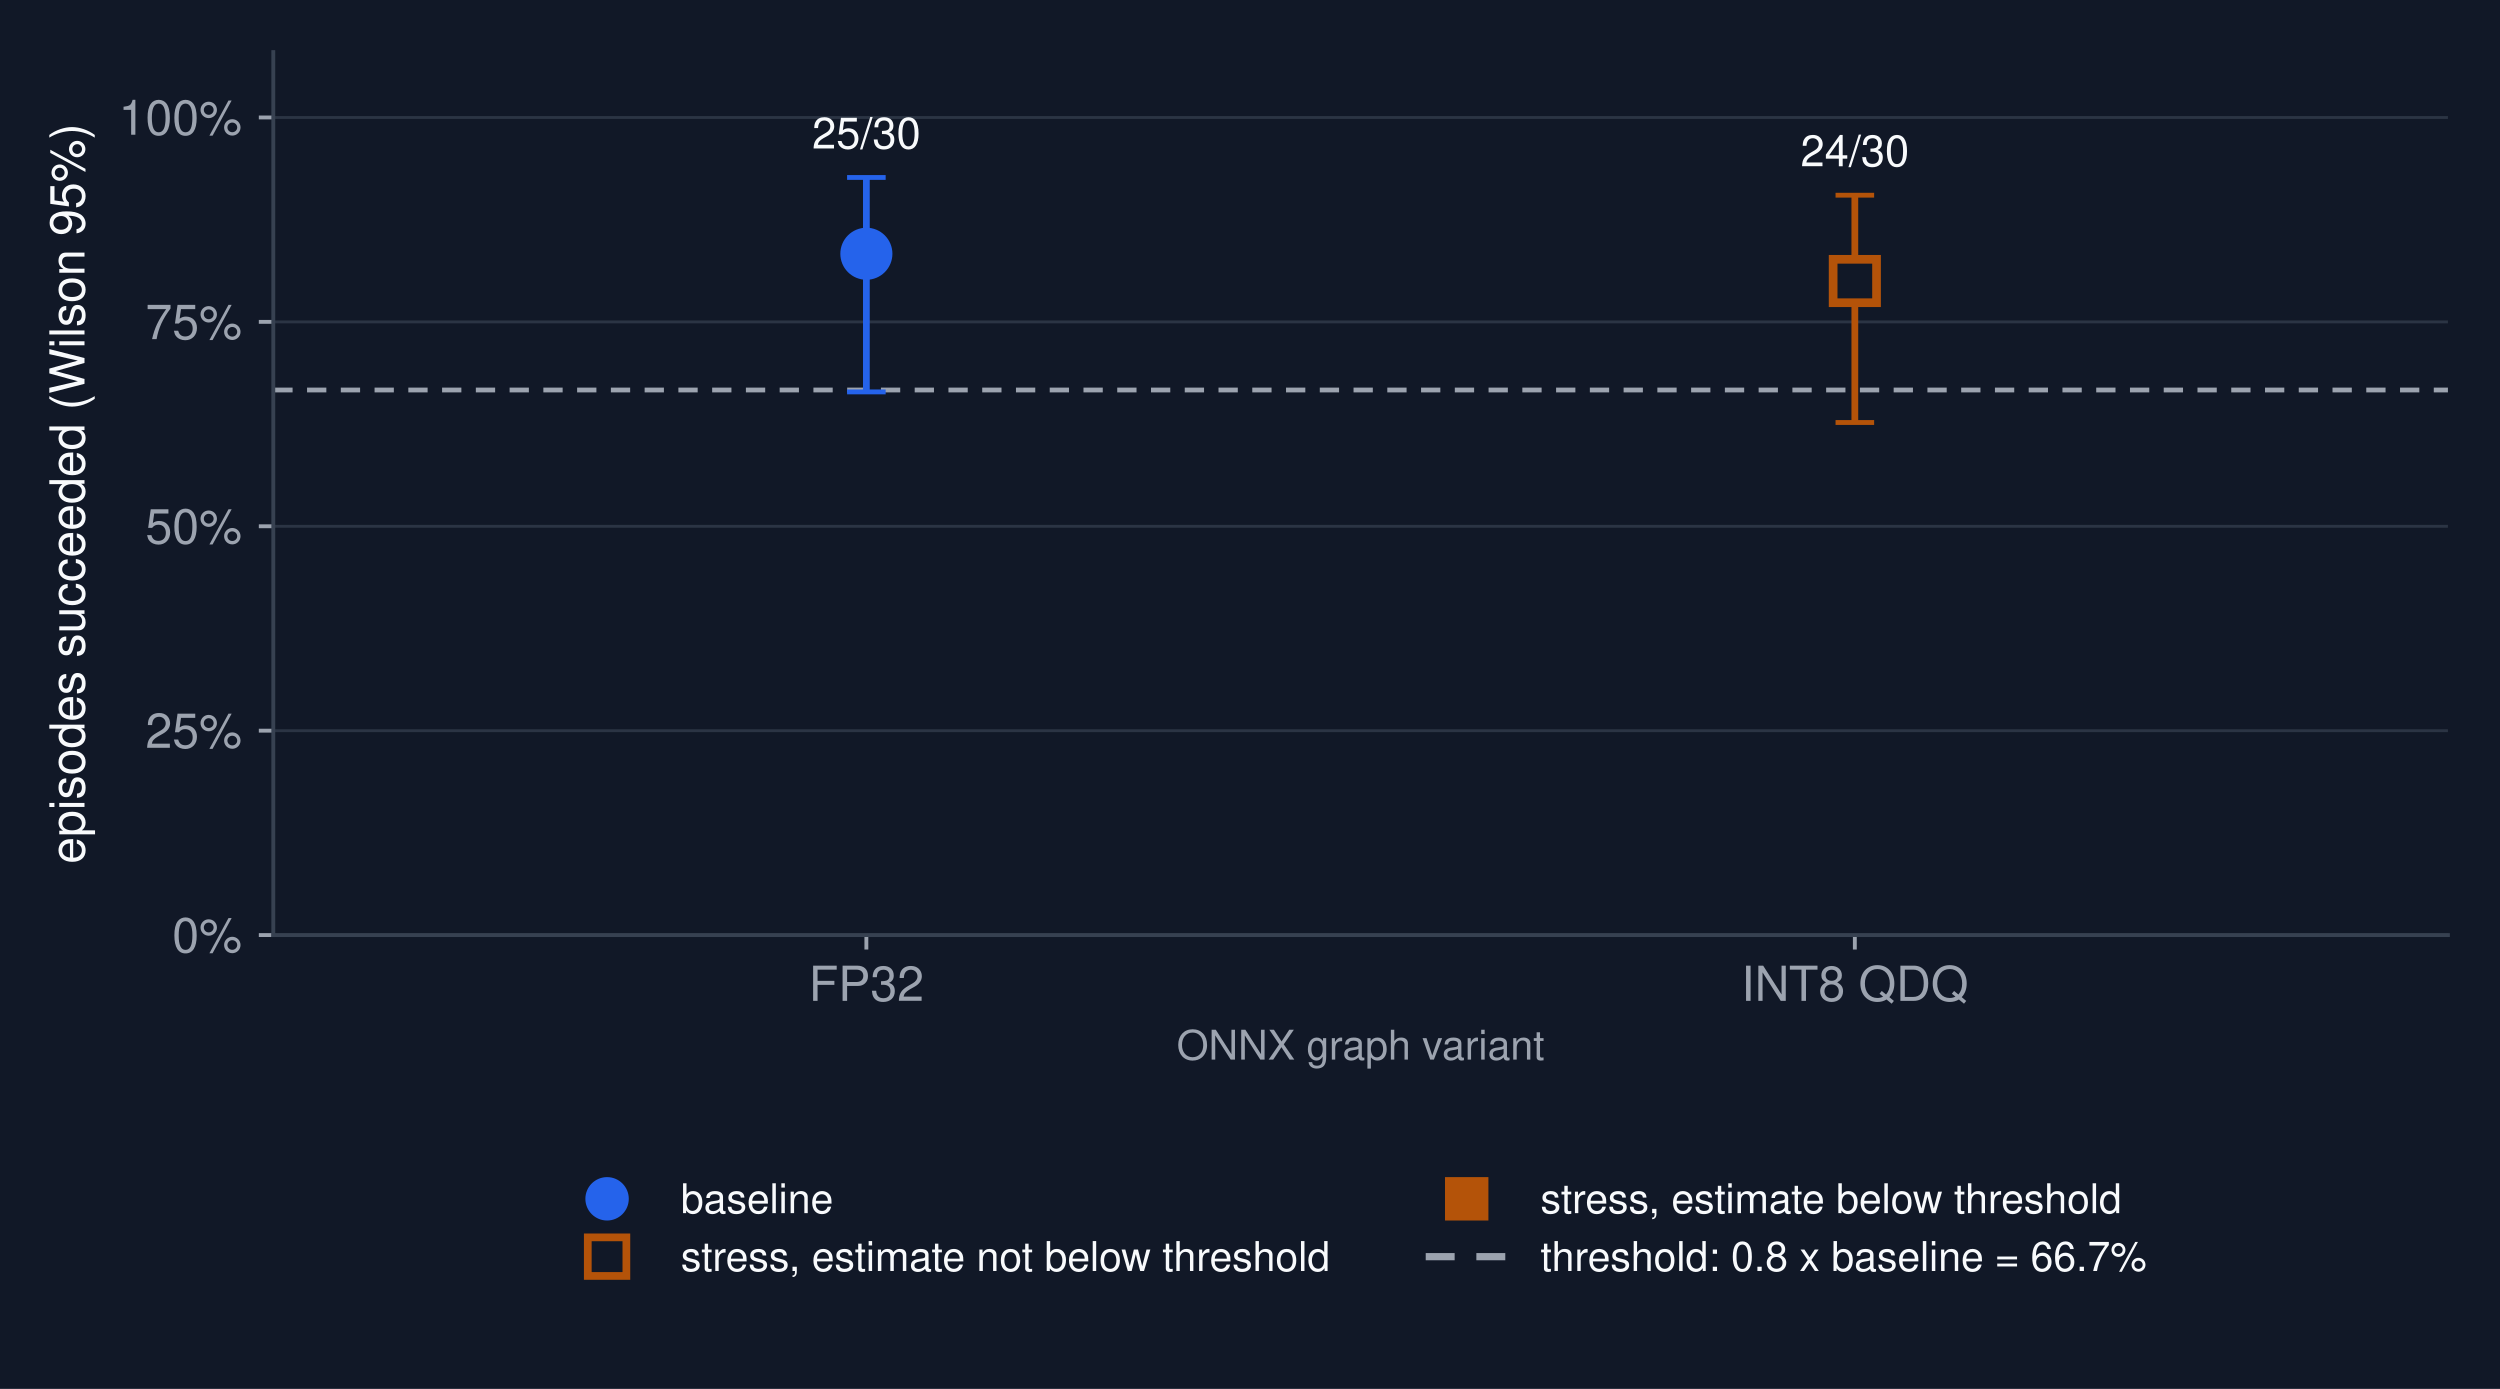
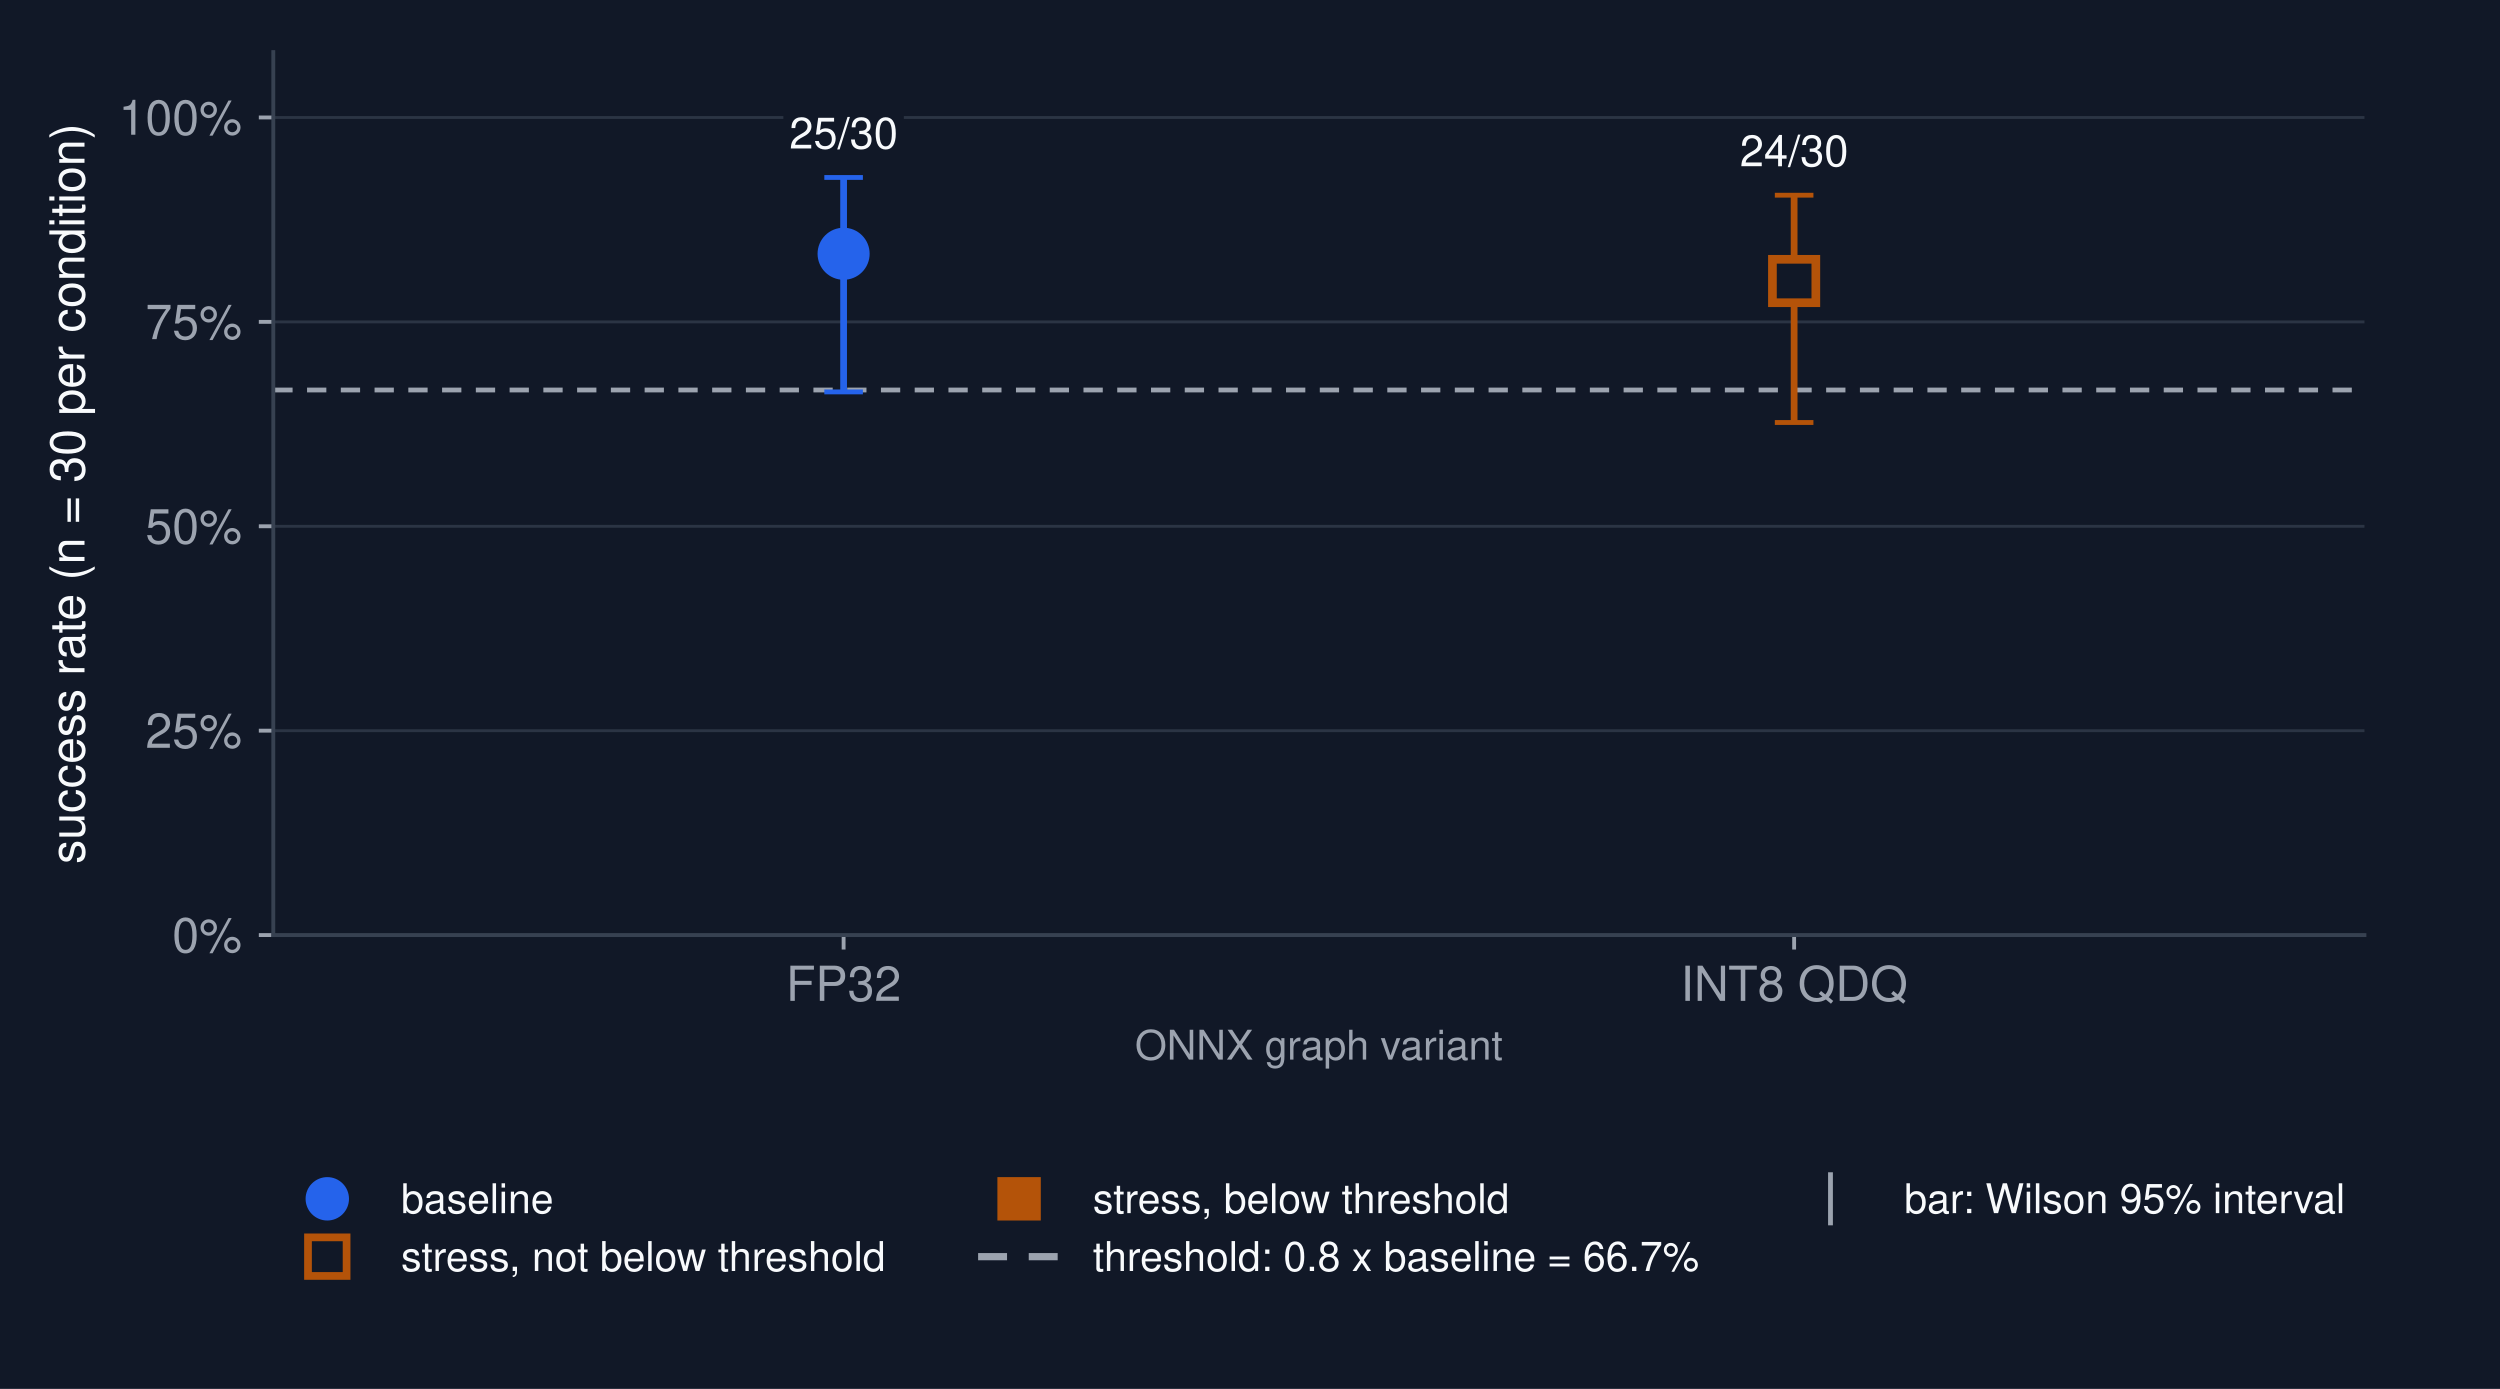
<svg xmlns="http://www.w3.org/2000/svg" xmlns:xlink="http://www.w3.org/1999/xlink" width="518.4pt" height="288pt" viewBox="0 0 518.4 288" version="1.1">
  <defs>
    <style type="text/css">*{stroke-linejoin: round; stroke-linecap: butt}</style>
  </defs>
  <g id="figure_1">
    <g id="patch_1">
      <path d="M 0 288  L 518.4 288  L 518.4 0  L 0 0  z " style="fill: #111827" />
    </g>
    <g id="axes_1">
      <g id="patch_2">
-         <path d="M 56.67 193.898  L 507.6 193.898  L 507.6 10.8  L 56.67 10.8  z " style="fill: #111827" />
+         <path d="M 56.67 193.898  L 490.29 193.898  L 490.29 10.8  L 56.67 10.8  z " style="fill: #111827" />
      </g>
      <g id="matplotlib.axis_1">
        <g id="xtick_1">
          <g id="line2d_1">
            <defs>
              <path id="mce90287faa" d="M 0 0  L 0 3  " style="stroke: #9ca3af; stroke-width: 0.8" />
            </defs>
            <g>
-               <use xlink:href="#mce90287faa" x="179.651" y="193.898" style="fill: #9ca3af; stroke: #9ca3af; stroke-width: 0.8" />
+               <use xlink:href="#mce90287faa" x="174.93" y="193.898" style="fill: #9ca3af; stroke: #9ca3af; stroke-width: 0.8" />
            </g>
          </g>
          <g id="text_1">
-             <text style="font-size: 10px; font-family: 'Helvetica Neue', 'Helvetica', 'Arial', 'DejaVu Sans', sans-serif; text-anchor: middle; fill: #9ca3af" x="179.651" y="207.538" transform="rotate(-0 179.6509 207.5382)">FP32</text>
+             <text style="font-size: 10px; font-family: 'Helvetica Neue', 'Helvetica', 'Arial', 'DejaVu Sans', sans-serif; text-anchor: middle; fill: #9ca3af" x="174.93" y="207.538" transform="rotate(-0 174.93 207.5382)">FP32</text>
          </g>
        </g>
        <g id="xtick_2">
          <g id="line2d_2">
            <g>
-               <use xlink:href="#mce90287faa" x="384.619" y="193.898" style="fill: #9ca3af; stroke: #9ca3af; stroke-width: 0.8" />
+               <use xlink:href="#mce90287faa" x="372.03" y="193.898" style="fill: #9ca3af; stroke: #9ca3af; stroke-width: 0.8" />
            </g>
          </g>
          <g id="text_2">
-             <text style="font-size: 10px; font-family: 'Helvetica Neue', 'Helvetica', 'Arial', 'DejaVu Sans', sans-serif; text-anchor: middle; fill: #9ca3af" x="384.619" y="207.538" transform="rotate(-0 384.6191 207.5382)">INT8 QDQ</text>
+             <text style="font-size: 10px; font-family: 'Helvetica Neue', 'Helvetica', 'Arial', 'DejaVu Sans', sans-serif; text-anchor: middle; fill: #9ca3af" x="372.03" y="207.538" transform="rotate(-0 372.03 207.5382)">INT8 QDQ</text>
          </g>
        </g>
        <g id="text_3">
-           <text style="font-size: 8.5px; font-family: 'Helvetica Neue', 'Helvetica', 'Arial', 'DejaVu Sans', sans-serif; text-anchor: middle; fill: #9ca3af" x="282.135" y="219.722" transform="rotate(-0 282.135 219.7215)">ONNX graph variant</text>
+           <text style="font-size: 8.5px; font-family: 'Helvetica Neue', 'Helvetica', 'Arial', 'DejaVu Sans', sans-serif; text-anchor: middle; fill: #9ca3af" x="273.48" y="219.722" transform="rotate(-0 273.48 219.7215)">ONNX graph variant</text>
        </g>
      </g>
      <g id="matplotlib.axis_2">
        <g id="ytick_1">
          <g id="line2d_3">
-             <path d="M 56.67 193.898  L 507.6 193.898  " clip-path="url(#p712269ce7a)" style="fill: none; stroke: #374151; stroke-opacity: 0.7; stroke-width: 0.6; stroke-linecap: square" />
+             <path d="M 56.67 193.898  L 490.29 193.898  " clip-path="url(#p9b0ecbfd5b)" style="fill: none; stroke: #374151; stroke-opacity: 0.7; stroke-width: 0.6; stroke-linecap: square" />
          </g>
          <g id="line2d_4">
            <defs>
              <path id="m73782f5414" d="M 0 0  L -3 0  " style="stroke: #9ca3af; stroke-width: 0.8" />
            </defs>
            <g>
              <use xlink:href="#m73782f5414" x="56.67" y="193.898" style="fill: #9ca3af; stroke: #9ca3af; stroke-width: 0.8" />
            </g>
          </g>
          <g id="text_4">
            <text style="font-size: 10px; font-family: 'Helvetica Neue', 'Helvetica', 'Arial', 'DejaVu Sans', sans-serif; text-anchor: end; fill: #9ca3af" x="50.17" y="197.468" transform="rotate(-0 50.17 197.4679)">0%</text>
          </g>
        </g>
        <g id="ytick_2">
          <g id="line2d_5">
-             <path d="M 56.67 151.514  L 507.6 151.514  " clip-path="url(#p712269ce7a)" style="fill: none; stroke: #374151; stroke-opacity: 0.7; stroke-width: 0.6; stroke-linecap: square" />
+             <path d="M 56.67 151.514  L 490.29 151.514  " clip-path="url(#p9b0ecbfd5b)" style="fill: none; stroke: #374151; stroke-opacity: 0.7; stroke-width: 0.6; stroke-linecap: square" />
          </g>
          <g id="line2d_6">
            <g>
              <use xlink:href="#m73782f5414" x="56.67" y="151.514" style="fill: #9ca3af; stroke: #9ca3af; stroke-width: 0.8" />
            </g>
          </g>
          <g id="text_5">
            <text style="font-size: 10px; font-family: 'Helvetica Neue', 'Helvetica', 'Arial', 'DejaVu Sans', sans-serif; text-anchor: end; fill: #9ca3af" x="50.17" y="155.084" transform="rotate(-0 50.17 155.0842)">25%</text>
          </g>
        </g>
        <g id="ytick_3">
          <g id="line2d_7">
-             <path d="M 56.67 109.13  L 507.6 109.13  " clip-path="url(#p712269ce7a)" style="fill: none; stroke: #374151; stroke-opacity: 0.7; stroke-width: 0.6; stroke-linecap: square" />
+             <path d="M 56.67 109.13  L 490.29 109.13  " clip-path="url(#p9b0ecbfd5b)" style="fill: none; stroke: #374151; stroke-opacity: 0.7; stroke-width: 0.6; stroke-linecap: square" />
          </g>
          <g id="line2d_8">
            <g>
              <use xlink:href="#m73782f5414" x="56.67" y="109.13" style="fill: #9ca3af; stroke: #9ca3af; stroke-width: 0.8" />
            </g>
          </g>
          <g id="text_6">
            <text style="font-size: 10px; font-family: 'Helvetica Neue', 'Helvetica', 'Arial', 'DejaVu Sans', sans-serif; text-anchor: end; fill: #9ca3af" x="50.17" y="112.701" transform="rotate(-0 50.17 112.7005)">50%</text>
          </g>
        </g>
        <g id="ytick_4">
          <g id="line2d_9">
-             <path d="M 56.67 66.746  L 507.6 66.746  " clip-path="url(#p712269ce7a)" style="fill: none; stroke: #374151; stroke-opacity: 0.7; stroke-width: 0.6; stroke-linecap: square" />
+             <path d="M 56.67 66.746  L 490.29 66.746  " clip-path="url(#p9b0ecbfd5b)" style="fill: none; stroke: #374151; stroke-opacity: 0.7; stroke-width: 0.6; stroke-linecap: square" />
          </g>
          <g id="line2d_10">
            <g>
              <use xlink:href="#m73782f5414" x="56.67" y="66.746" style="fill: #9ca3af; stroke: #9ca3af; stroke-width: 0.8" />
            </g>
          </g>
          <g id="text_7">
            <text style="font-size: 10px; font-family: 'Helvetica Neue', 'Helvetica', 'Arial', 'DejaVu Sans', sans-serif; text-anchor: end; fill: #9ca3af" x="50.17" y="70.317" transform="rotate(-0 50.17 70.3168)">75%</text>
          </g>
        </g>
        <g id="ytick_5">
          <g id="line2d_11">
-             <path d="M 56.67 24.363  L 507.6 24.363  " clip-path="url(#p712269ce7a)" style="fill: none; stroke: #374151; stroke-opacity: 0.7; stroke-width: 0.6; stroke-linecap: square" />
+             <path d="M 56.67 24.363  L 490.29 24.363  " clip-path="url(#p9b0ecbfd5b)" style="fill: none; stroke: #374151; stroke-opacity: 0.7; stroke-width: 0.6; stroke-linecap: square" />
          </g>
          <g id="line2d_12">
            <g>
              <use xlink:href="#m73782f5414" x="56.67" y="24.363" style="fill: #9ca3af; stroke: #9ca3af; stroke-width: 0.8" />
            </g>
          </g>
          <g id="text_8">
            <text style="font-size: 10px; font-family: 'Helvetica Neue', 'Helvetica', 'Arial', 'DejaVu Sans', sans-serif; text-anchor: end; fill: #9ca3af" x="50.17" y="27.933" transform="rotate(-0 50.17 27.9331)">100%</text>
          </g>
        </g>
        <g id="text_9">
-           <text style="font-size: 10px; font-family: 'Helvetica Neue', 'Helvetica', 'Arial', 'DejaVu Sans', sans-serif; text-anchor: middle; fill: #f8fafc" x="17.522" y="102.349" transform="rotate(-90 17.52156 102.3488)">episodes succeeded (Wilson 95%)</text>
+           <text style="font-size: 10px; font-family: 'Helvetica Neue', 'Helvetica', 'Arial', 'DejaVu Sans', sans-serif; text-anchor: middle; fill: #f8fafc" x="17.522" y="102.349" transform="rotate(-90 17.52156 102.3488)">success rate (n = 30 per condition)</text>
        </g>
      </g>
      <g id="line2d_13">
-         <path d="M 56.67 80.874  L 507.6 80.874  " clip-path="url(#p712269ce7a)" style="fill: none; stroke-dasharray: 4,3; stroke-dashoffset: 0; stroke: #9ca3af" />
+         <path d="M 56.67 80.874  L 490.29 80.874  " clip-path="url(#p9b0ecbfd5b)" style="fill: none; stroke-dasharray: 4,3; stroke-dashoffset: 0; stroke: #9ca3af" />
      </g>
      <g id="LineCollection_1">
-         <path d="M 179.651 81.266  L 179.651 36.801  " clip-path="url(#p712269ce7a)" style="fill: none; stroke: #2563eb; stroke-width: 1.4" />
+         <path d="M 174.93 81.266  L 174.93 36.801  " clip-path="url(#p9b0ecbfd5b)" style="fill: none; stroke: #2563eb; stroke-width: 1.4" />
      </g>
      <g id="line2d_14">
        <defs>
          <path id="m6fc3dcf2f7" d="M 4 0  L -4 -0  " style="stroke: #2563eb" />
        </defs>
-         <g clip-path="url(#p712269ce7a)">
-           <use xlink:href="#m6fc3dcf2f7" x="179.651" y="81.266" style="fill: #1f77b4; stroke: #2563eb" />
+         <g clip-path="url(#p9b0ecbfd5b)">
+           <use xlink:href="#m6fc3dcf2f7" x="174.93" y="81.266" style="fill: #1f77b4; stroke: #2563eb" />
        </g>
      </g>
      <g id="line2d_15">
-         <g clip-path="url(#p712269ce7a)">
-           <use xlink:href="#m6fc3dcf2f7" x="179.651" y="36.801" style="fill: #1f77b4; stroke: #2563eb" />
+         <g clip-path="url(#p9b0ecbfd5b)">
+           <use xlink:href="#m6fc3dcf2f7" x="174.93" y="36.801" style="fill: #1f77b4; stroke: #2563eb" />
        </g>
      </g>
      <g id="line2d_16">
        <defs>
          <path id="m44b142923c" d="M 0 4.5  C 1.193 4.5 2.338 4.026 3.182 3.182  C 4.026 2.338 4.5 1.193 4.5 0  C 4.5 -1.193 4.026 -2.338 3.182 -3.182  C 2.338 -4.026 1.193 -4.5 0 -4.5  C -1.193 -4.5 -2.338 -4.026 -3.182 -3.182  C -4.026 -2.338 -4.5 -1.193 -4.5 0  C -4.5 1.193 -4.026 2.338 -3.182 3.182  C -2.338 4.026 -1.193 4.5 0 4.5  z " style="stroke: #2563eb; stroke-width: 1.8" />
        </defs>
-         <g clip-path="url(#p712269ce7a)">
-           <use xlink:href="#m44b142923c" x="179.651" y="52.619" style="fill: #2563eb; stroke: #2563eb; stroke-width: 1.8" />
+         <g clip-path="url(#p9b0ecbfd5b)">
+           <use xlink:href="#m44b142923c" x="174.93" y="52.619" style="fill: #2563eb; stroke: #2563eb; stroke-width: 1.8" />
        </g>
      </g>
      <g id="LineCollection_2">
-         <path d="M 384.619 87.609  L 384.619 40.477  " clip-path="url(#p712269ce7a)" style="fill: none; stroke: #b45309; stroke-width: 1.4" />
+         <path d="M 372.03 87.609  L 372.03 40.477  " clip-path="url(#p9b0ecbfd5b)" style="fill: none; stroke: #b45309; stroke-width: 1.4" />
      </g>
      <g id="line2d_17">
        <defs>
          <path id="m9e03931a04" d="M 4 0  L -4 -0  " style="stroke: #b45309" />
        </defs>
-         <g clip-path="url(#p712269ce7a)">
-           <use xlink:href="#m9e03931a04" x="384.619" y="87.609" style="fill: #1f77b4; stroke: #b45309" />
+         <g clip-path="url(#p9b0ecbfd5b)">
+           <use xlink:href="#m9e03931a04" x="372.03" y="87.609" style="fill: #1f77b4; stroke: #b45309" />
        </g>
      </g>
      <g id="line2d_18">
-         <g clip-path="url(#p712269ce7a)">
-           <use xlink:href="#m9e03931a04" x="384.619" y="40.477" style="fill: #1f77b4; stroke: #b45309" />
+         <g clip-path="url(#p9b0ecbfd5b)">
+           <use xlink:href="#m9e03931a04" x="372.03" y="40.477" style="fill: #1f77b4; stroke: #b45309" />
        </g>
      </g>
      <g id="line2d_19">
        <defs>
          <path id="ma42c87529c" d="M -4.5 4.5  L 4.5 4.5  L 4.5 -4.5  L -4.5 -4.5  z " style="stroke: #b45309; stroke-width: 1.8; stroke-linejoin: miter" />
        </defs>
-         <g clip-path="url(#p712269ce7a)">
-           <use xlink:href="#ma42c87529c" x="384.619" y="58.27" style="fill: #111827; stroke: #b45309; stroke-width: 1.8; stroke-linejoin: miter" />
+         <g clip-path="url(#p9b0ecbfd5b)">
+           <use xlink:href="#ma42c87529c" x="372.03" y="58.27" style="fill: #111827; stroke: #b45309; stroke-width: 1.8; stroke-linejoin: miter" />
        </g>
      </g>
      <g id="patch_3">
        <path d="M 56.67 193.898  L 56.67 10.8  " style="fill: none; stroke: #374151; stroke-width: 0.8; stroke-linejoin: miter; stroke-linecap: square" />
      </g>
      <g id="patch_4">
-         <path d="M 56.67 193.898  L 507.6 193.898  " style="fill: none; stroke: #374151; stroke-width: 0.8; stroke-linejoin: miter; stroke-linecap: square" />
+         <path d="M 56.67 193.898  L 490.29 193.898  " style="fill: none; stroke: #374151; stroke-width: 0.8; stroke-linejoin: miter; stroke-linecap: square" />
      </g>
      <g id="text_10">
-         <text style="font-size: 9px; font-family: 'Helvetica Neue', 'Helvetica', 'Arial', 'DejaVu Sans', sans-serif; text-anchor: middle; fill: #f8fafc" x="179.651" y="30.801" transform="rotate(-0 179.6509 30.80078)">25/30</text>
+         <g id="patch_5">
+           <path d="M 162.435 33.564  L 187.425 33.564  L 187.425 23.384  L 162.435 23.384  z " style="fill: #111827" />
+         </g>
+         <text style="font-size: 9px; font-family: 'Helvetica Neue', 'Helvetica', 'Arial', 'DejaVu Sans', sans-serif; text-anchor: middle; fill: #f8fafc" x="174.93" y="30.801" transform="rotate(-0 174.93 30.80078)">25/30</text>
      </g>
      <g id="text_11">
-         <text style="font-size: 9px; font-family: 'Helvetica Neue', 'Helvetica', 'Arial', 'DejaVu Sans', sans-serif; text-anchor: middle; fill: #f8fafc" x="384.619" y="34.477" transform="rotate(-0 384.6191 34.47725)">24/30</text>
+         <g id="patch_6">
+           <path d="M 359.535 37.241  L 384.525 37.241  L 384.525 27.061  L 359.535 27.061  z " style="fill: #111827" />
+         </g>
+         <text style="font-size: 9px; font-family: 'Helvetica Neue', 'Helvetica', 'Arial', 'DejaVu Sans', sans-serif; text-anchor: middle; fill: #f8fafc" x="372.03" y="34.477" transform="rotate(-0 372.03 34.47725)">24/30</text>
      </g>
      <g id="legend_1">
        <g id="line2d_20">
          <defs>
            <path id="m25a2189eb6" d="M 0 4  C 1.061 4 2.078 3.579 2.828 2.828  C 3.579 2.078 4 1.061 4 0  C 4 -1.061 3.579 -2.078 2.828 -2.828  C 2.078 -3.579 1.061 -4 0 -4  C -1.061 -4 -2.078 -3.579 -2.828 -2.828  C -3.579 -2.078 -4 -1.061 -4 0  C -4 1.061 -3.579 2.078 -2.828 2.828  C -2.078 3.579 -1.061 4 0 4  z " style="stroke: #2563eb" />
          </defs>
          <g>
-             <use xlink:href="#m25a2189eb6" x="125.884" y="248.586" style="fill: #2563eb; stroke: #2563eb" />
+             <use xlink:href="#m25a2189eb6" x="67.867" y="248.586" style="fill: #2563eb; stroke: #2563eb" />
          </g>
        </g>
        <g id="text_12">
-           <text style="font-size: 8.5px; font-family: 'Helvetica Neue', 'Helvetica', 'Arial', 'DejaVu Sans', sans-serif; text-anchor: start; fill: #f8fafc" x="141.184" y="251.561" transform="rotate(-0 141.1844 251.5606)">baseline</text>
+           <text style="font-size: 8.5px; font-family: 'Helvetica Neue', 'Helvetica', 'Arial', 'DejaVu Sans', sans-serif; text-anchor: start; fill: #f8fafc" x="83.167" y="251.561" transform="rotate(-0 83.16699 251.5606)">baseline</text>
        </g>
        <g id="line2d_21">
          <defs>
            <path id="mf5ad36865e" d="M -4 4  L 4 4  L 4 -4  L -4 -4  z " style="stroke: #b45309; stroke-width: 1.6; stroke-linejoin: miter" />
          </defs>
          <g>
-             <use xlink:href="#mf5ad36865e" x="125.884" y="260.58" style="fill: #111827; stroke: #b45309; stroke-width: 1.6; stroke-linejoin: miter" />
+             <use xlink:href="#mf5ad36865e" x="67.867" y="260.58" style="fill: #111827; stroke: #b45309; stroke-width: 1.6; stroke-linejoin: miter" />
          </g>
        </g>
        <g id="text_13">
-           <text style="font-size: 8.5px; font-family: 'Helvetica Neue', 'Helvetica', 'Arial', 'DejaVu Sans', sans-serif; text-anchor: start; fill: #f8fafc" x="141.184" y="263.555" transform="rotate(-0 141.1844 263.5549)">stress, estimate not below threshold</text>
+           <text style="font-size: 8.5px; font-family: 'Helvetica Neue', 'Helvetica', 'Arial', 'DejaVu Sans', sans-serif; text-anchor: start; fill: #f8fafc" x="83.167" y="263.555" transform="rotate(-0 83.16699 263.5549)">stress, not below threshold</text>
        </g>
        <g id="line2d_22">
          <defs>
            <path id="me3cb766ae5" d="M -4 4  L 4 4  L 4 -4  L -4 -4  z " style="stroke: #b45309; stroke-linejoin: miter" />
          </defs>
          <g>
-             <use xlink:href="#me3cb766ae5" x="304.137" y="248.586" style="fill: #b45309; stroke: #b45309; stroke-linejoin: miter" />
+             <use xlink:href="#me3cb766ae5" x="211.32" y="248.586" style="fill: #b45309; stroke: #b45309; stroke-linejoin: miter" />
          </g>
        </g>
        <g id="text_14">
-           <text style="font-size: 8.5px; font-family: 'Helvetica Neue', 'Helvetica', 'Arial', 'DejaVu Sans', sans-serif; text-anchor: start; fill: #f8fafc" x="319.437" y="251.561" transform="rotate(-0 319.4374 251.5606)">stress, estimate below threshold</text>
+           <text style="font-size: 8.5px; font-family: 'Helvetica Neue', 'Helvetica', 'Arial', 'DejaVu Sans', sans-serif; text-anchor: start; fill: #f8fafc" x="226.62" y="251.561" transform="rotate(-0 226.6204 251.5606)">stress, below threshold</text>
        </g>
        <g id="line2d_23">
-           <path d="M 295.637 260.58  L 304.137 260.58  L 312.637 260.58  " style="fill: none; stroke-dasharray: 6,4.5; stroke-dashoffset: 0; stroke: #9ca3af; stroke-width: 1.5" />
+           <path d="M 202.82 260.58  L 211.32 260.58  L 219.82 260.58  " style="fill: none; stroke-dasharray: 6,4.5; stroke-dashoffset: 0; stroke: #9ca3af; stroke-width: 1.5" />
        </g>
        <g id="text_15">
-           <text style="font-size: 8.5px; font-family: 'Helvetica Neue', 'Helvetica', 'Arial', 'DejaVu Sans', sans-serif; text-anchor: start; fill: #f8fafc" x="319.437" y="263.555" transform="rotate(-0 319.4374 263.5549)">threshold: 0.8 x baseline = 66.7%</text>
+           <text style="font-size: 8.5px; font-family: 'Helvetica Neue', 'Helvetica', 'Arial', 'DejaVu Sans', sans-serif; text-anchor: start; fill: #f8fafc" x="226.62" y="263.555" transform="rotate(-0 226.6204 263.5549)">threshold: 0.8 x baseline = 66.7%</text>
+         </g>
+         <g id="line2d_24">
+           <defs>
+             <path id="maec5091b81" d="M 0 5.5  L 0 -5.5  " style="stroke: #9ca3af" />
+           </defs>
+           <g>
+             <use xlink:href="#maec5091b81" x="379.569" y="248.586" style="fill: #9ca3af; stroke: #9ca3af" />
+           </g>
+         </g>
+         <g id="text_16">
+           <text style="font-size: 8.5px; font-family: 'Helvetica Neue', 'Helvetica', 'Arial', 'DejaVu Sans', sans-serif; text-anchor: start; fill: #f8fafc" x="394.869" y="251.561" transform="rotate(-0 394.8686 251.5606)">bar: Wilson 95% interval</text>
        </g>
      </g>
    </g>
  </g>
  <defs>
-     <clipPath id="p712269ce7a">
-       <rect x="56.67" y="10.8" width="450.93" height="183.098" />
+     <clipPath id="p9b0ecbfd5b">
+       <rect x="56.67" y="10.8" width="433.62" height="183.098" />
    </clipPath>
  </defs>
</svg>
